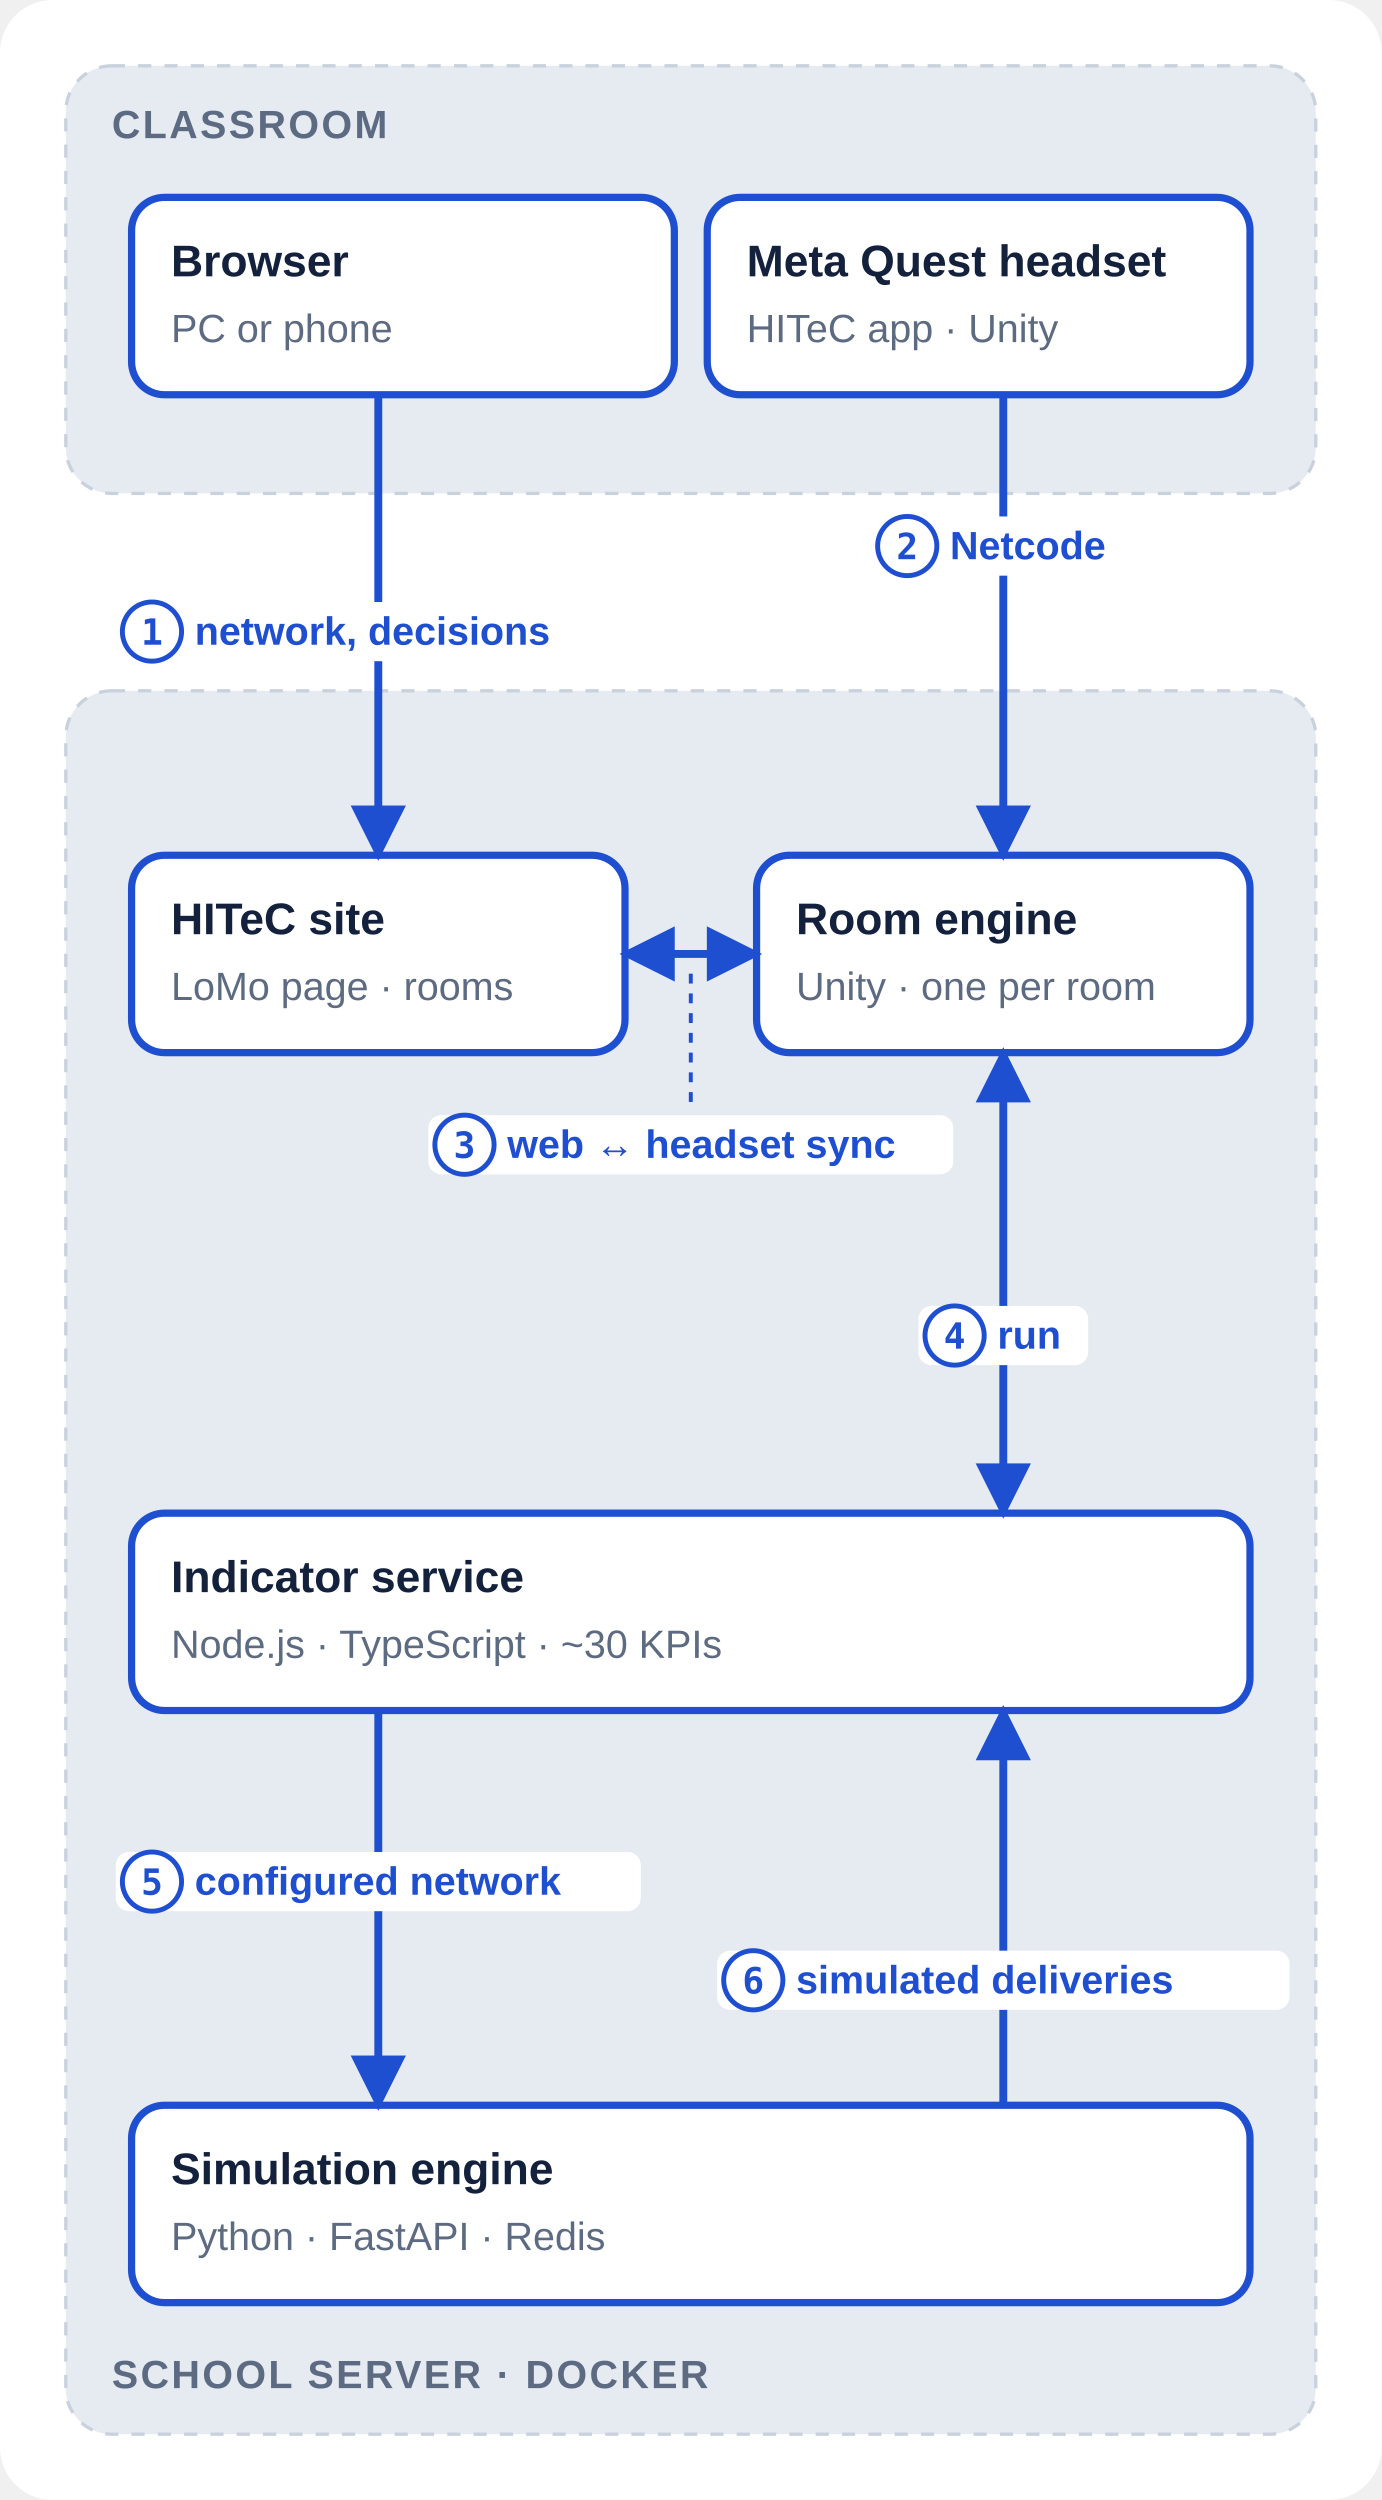
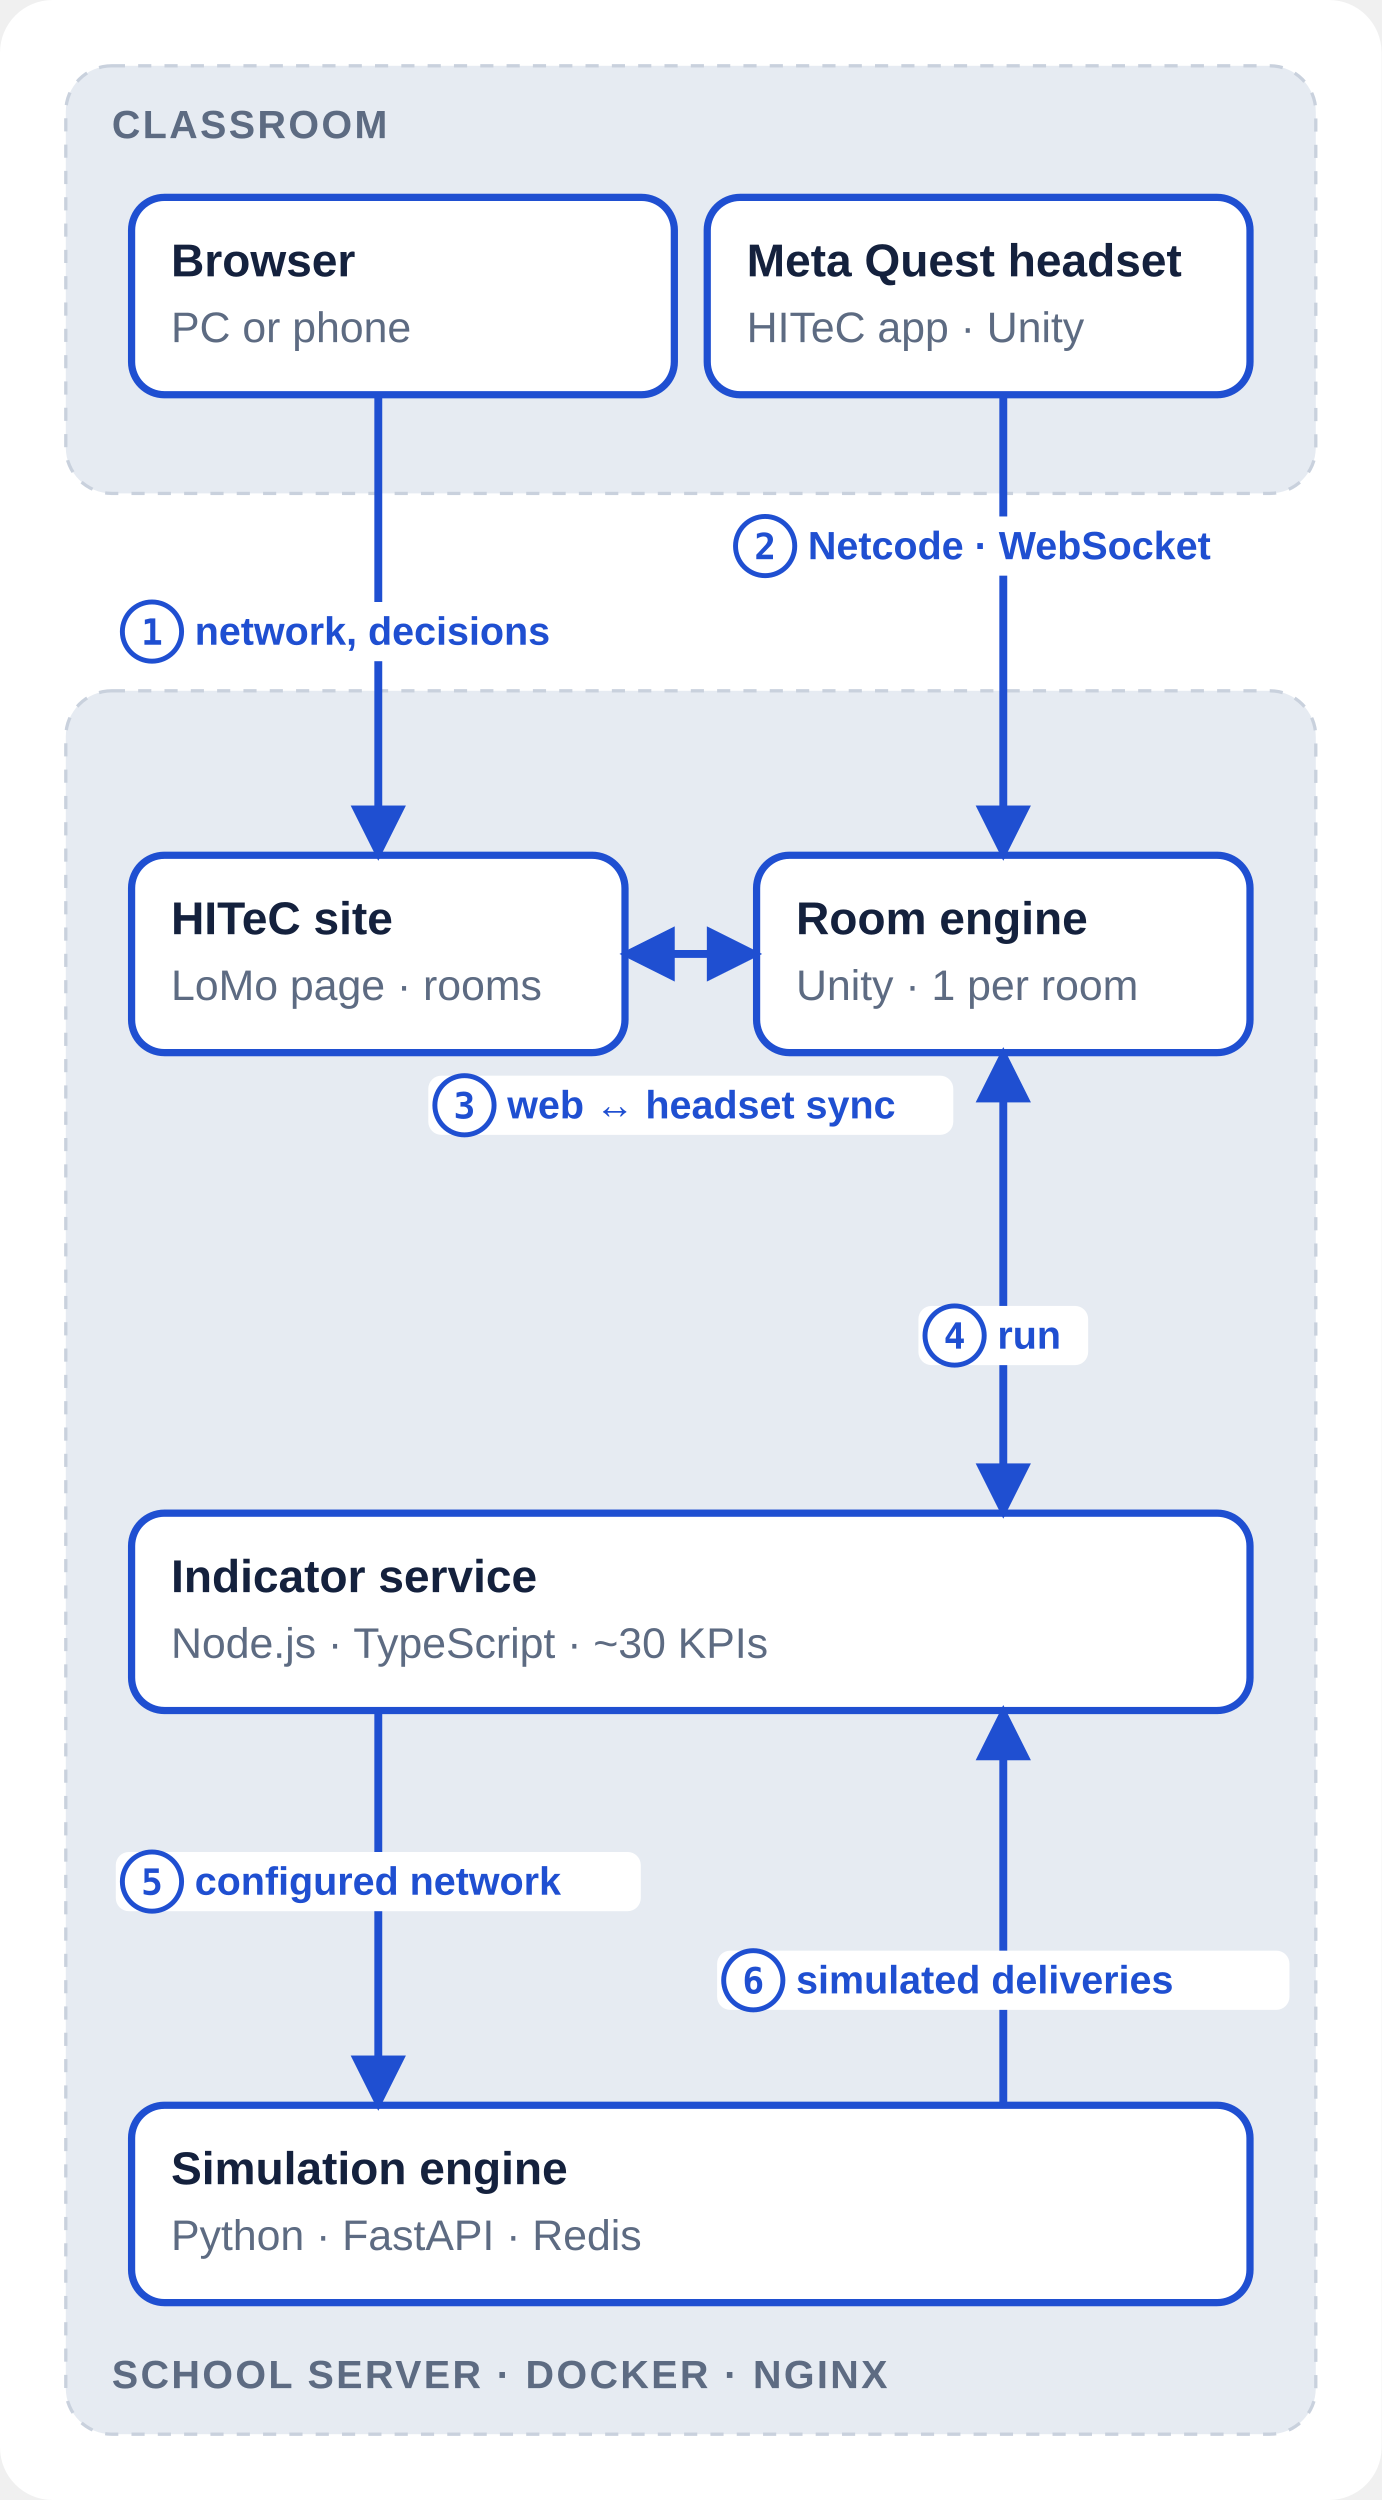
<svg xmlns="http://www.w3.org/2000/svg" viewBox="0 0 420 760" width="420" height="760" font-family="IBM Plex Sans, Segoe UI, Helvetica Neue, Arial, sans-serif" role="img" aria-label="LoMo architecture">
  <defs>
    <marker id="a" viewBox="0 0 10 10" refX="9" refY="5" markerWidth="7" markerHeight="7" orient="auto-start-reverse">
      <path d="M0 0L10 5L0 10z" fill="#1f4fd1" />
    </marker>
  </defs>
  <rect width="420" height="760" rx="16" fill="#ffffff" />
  <rect x="20" y="20" width="380" height="130" rx="14" fill="#e6ebf2" stroke="#c9d1dd" stroke-dasharray="4 4" />
  <text x="34" y="42" fill="#5d6b82" font-size="12" font-weight="600" letter-spacing=".72">CLASSROOM</text>
  <rect x="20" y="210" width="380" height="530" rx="14" fill="#e6ebf2" stroke="#c9d1dd" stroke-dasharray="4 4" />
-   <text x="34" y="726" fill="#5d6b82" font-size="12" font-weight="600" letter-spacing=".72">SCHOOL SERVER · DOCKER</text>
+   <text x="34" y="726" fill="#5d6b82" font-size="12" font-weight="600" letter-spacing=".72">SCHOOL SERVER · DOCKER · NGINX</text>
  <rect x="40" y="60" width="165" height="60" rx="10" fill="#fff" stroke="#1f4fd1" stroke-width="2.2" />
-   <text x="52" y="84" fill="#14213d" font-size="13.5" font-weight="600">Browser</text>
-   <text x="52" y="104" fill="#5d6b82" font-size="12">PC or phone</text>
+   <text x="52" y="84" fill="#14213d" font-size="14" font-weight="600">Browser</text>
+   <text x="52" y="104" fill="#5d6b82" font-size="13">PC or phone</text>
  <rect x="215" y="60" width="165" height="60" rx="10" fill="#fff" stroke="#1f4fd1" stroke-width="2.2" />
-   <text x="227" y="84" fill="#14213d" font-size="13.5" font-weight="600">Meta Quest headset</text>
-   <text x="227" y="104" fill="#5d6b82" font-size="12">HITeC app · Unity</text>
+   <text x="227" y="84" fill="#14213d" font-size="14" font-weight="600">Meta Quest headset</text>
+   <text x="227" y="104" fill="#5d6b82" font-size="13">HITeC app · Unity</text>
  <rect x="40" y="260" width="150" height="60" rx="10" fill="#fff" stroke="#1f4fd1" stroke-width="2.2" />
-   <text x="52" y="284" fill="#14213d" font-size="13.5" font-weight="600">HITeC site</text>
-   <text x="52" y="304" fill="#5d6b82" font-size="12">LoMo page · rooms</text>
+   <text x="52" y="284" fill="#14213d" font-size="14" font-weight="600">HITeC site</text>
+   <text x="52" y="304" fill="#5d6b82" font-size="13">LoMo page · rooms</text>
  <rect x="230" y="260" width="150" height="60" rx="10" fill="#fff" stroke="#1f4fd1" stroke-width="2.2" />
-   <text x="242" y="284" fill="#14213d" font-size="13.5" font-weight="600">Room engine</text>
-   <text x="242" y="304" fill="#5d6b82" font-size="12">Unity · one per room</text>
+   <text x="242" y="284" fill="#14213d" font-size="14" font-weight="600">Room engine</text>
+   <text x="242" y="304" fill="#5d6b82" font-size="13">Unity · 1 per room</text>
  <rect x="40" y="460" width="340" height="60" rx="10" fill="#fff" stroke="#1f4fd1" stroke-width="2.2" />
-   <text x="52" y="484" fill="#14213d" font-size="13.5" font-weight="600">Indicator service</text>
-   <text x="52" y="504" fill="#5d6b82" font-size="12">Node.js · TypeScript · ~30 KPIs</text>
+   <text x="52" y="484" fill="#14213d" font-size="14" font-weight="600">Indicator service</text>
+   <text x="52" y="504" fill="#5d6b82" font-size="13">Node.js · TypeScript · ~30 KPIs</text>
  <rect x="40" y="640" width="340" height="60" rx="10" fill="#fff" stroke="#1f4fd1" stroke-width="2.2" />
-   <text x="52" y="664" fill="#14213d" font-size="13.5" font-weight="600">Simulation engine</text>
-   <text x="52" y="684" fill="#5d6b82" font-size="12">Python · FastAPI · Redis</text>
+   <text x="52" y="664" fill="#14213d" font-size="14" font-weight="600">Simulation engine</text>
+   <text x="52" y="684" fill="#5d6b82" font-size="13">Python · FastAPI · Redis</text>
  <path d="M115 120L115 260" fill="none" stroke="#1f4fd1" stroke-width="2.4" marker-end="url(#a)" />
  <rect x="35.2" y="183" width="159.6" height="18" rx="4" fill="#fff" />
  <circle cx="46.2" cy="192" r="9" fill="#fff" stroke="#1f4fd1" stroke-width="1.5" />
  <text x="46.2" y="196" text-anchor="middle" fill="#1f4fd1" font-size="11" font-weight="700" font-family="IBM Plex Mono, Consolas, monospace">1</text>
  <text x="59.2" y="196" fill="#1f4fd1" font-size="12" font-weight="600">network, decisions</text>
  <path d="M305 120L305 260" fill="none" stroke="#1f4fd1" stroke-width="2.4" marker-end="url(#a)" />
-   <rect x="264.8" y="157" width="80.4" height="18" rx="4" fill="#fff" />
-   <circle cx="275.8" cy="166" r="9" fill="#fff" stroke="#1f4fd1" stroke-width="1.5" />
-   <text x="275.8" y="170" text-anchor="middle" fill="#1f4fd1" font-size="11" font-weight="700" font-family="IBM Plex Mono, Consolas, monospace">2</text>
-   <text x="288.8" y="170" fill="#1f4fd1" font-size="12" font-weight="600">Netcode</text>
+   <rect x="221.6" y="157" width="166.8" height="18" rx="4" fill="#fff" />
+   <circle cx="232.6" cy="166" r="9" fill="#fff" stroke="#1f4fd1" stroke-width="1.5" />
+   <text x="232.6" y="170" text-anchor="middle" fill="#1f4fd1" font-size="11" font-weight="700" font-family="IBM Plex Mono, Consolas, monospace">2</text>
+   <text x="245.6" y="170" fill="#1f4fd1" font-size="12" font-weight="600">Netcode · WebSocket</text>
  <path d="M190 290L230 290" fill="none" stroke="#1f4fd1" stroke-width="2.4" marker-end="url(#a)" marker-start="url(#a)" />
-   <rect x="130.2" y="339" width="159.6" height="18" rx="4" fill="#fff" />
-   <circle cx="141.2" cy="348" r="9" fill="#fff" stroke="#1f4fd1" stroke-width="1.5" />
-   <text x="141.2" y="352" text-anchor="middle" fill="#1f4fd1" font-size="11" font-weight="700" font-family="IBM Plex Mono, Consolas, monospace">3</text>
-   <text x="154.2" y="352" fill="#1f4fd1" font-size="12" font-weight="600">web ↔ headset sync</text>
-   <path d="M210 296L210 336" fill="none" stroke="#1f4fd1" stroke-width="1.2" stroke-dasharray="3 3" />
+   <rect x="130.2" y="327" width="159.6" height="18" rx="4" fill="#fff" />
+   <circle cx="141.2" cy="336" r="9" fill="#fff" stroke="#1f4fd1" stroke-width="1.5" />
+   <text x="141.2" y="340" text-anchor="middle" fill="#1f4fd1" font-size="11" font-weight="700" font-family="IBM Plex Mono, Consolas, monospace">3</text>
+   <text x="154.2" y="340" fill="#1f4fd1" font-size="12" font-weight="600">web ↔ headset sync</text>
  <path d="M305 320L305 460" fill="none" stroke="#1f4fd1" stroke-width="2.4" marker-end="url(#a)" marker-start="url(#a)" />
  <rect x="279.2" y="397" width="51.6" height="18" rx="4" fill="#fff" />
  <circle cx="290.2" cy="406" r="9" fill="#fff" stroke="#1f4fd1" stroke-width="1.5" />
  <text x="290.2" y="410" text-anchor="middle" fill="#1f4fd1" font-size="11" font-weight="700" font-family="IBM Plex Mono, Consolas, monospace">4</text>
  <text x="303.2" y="410" fill="#1f4fd1" font-size="12" font-weight="600">run</text>
  <path d="M115 520L115 640" fill="none" stroke="#1f4fd1" stroke-width="2.4" marker-end="url(#a)" />
  <rect x="35.2" y="563" width="159.6" height="18" rx="4" fill="#fff" />
  <circle cx="46.2" cy="572" r="9" fill="#fff" stroke="#1f4fd1" stroke-width="1.5" />
  <text x="46.2" y="576" text-anchor="middle" fill="#1f4fd1" font-size="11" font-weight="700" font-family="IBM Plex Mono, Consolas, monospace">5</text>
  <text x="59.2" y="576" fill="#1f4fd1" font-size="12" font-weight="600">configured network</text>
  <path d="M305 640L305 520" fill="none" stroke="#1f4fd1" stroke-width="2.4" marker-end="url(#a)" />
  <rect x="218.0" y="593" width="174.0" height="18" rx="4" fill="#fff" />
  <circle cx="229.0" cy="602" r="9" fill="#fff" stroke="#1f4fd1" stroke-width="1.5" />
  <text x="229.0" y="606" text-anchor="middle" fill="#1f4fd1" font-size="11" font-weight="700" font-family="IBM Plex Mono, Consolas, monospace">6</text>
  <text x="242.0" y="606" fill="#1f4fd1" font-size="12" font-weight="600">simulated deliveries</text>
</svg>
